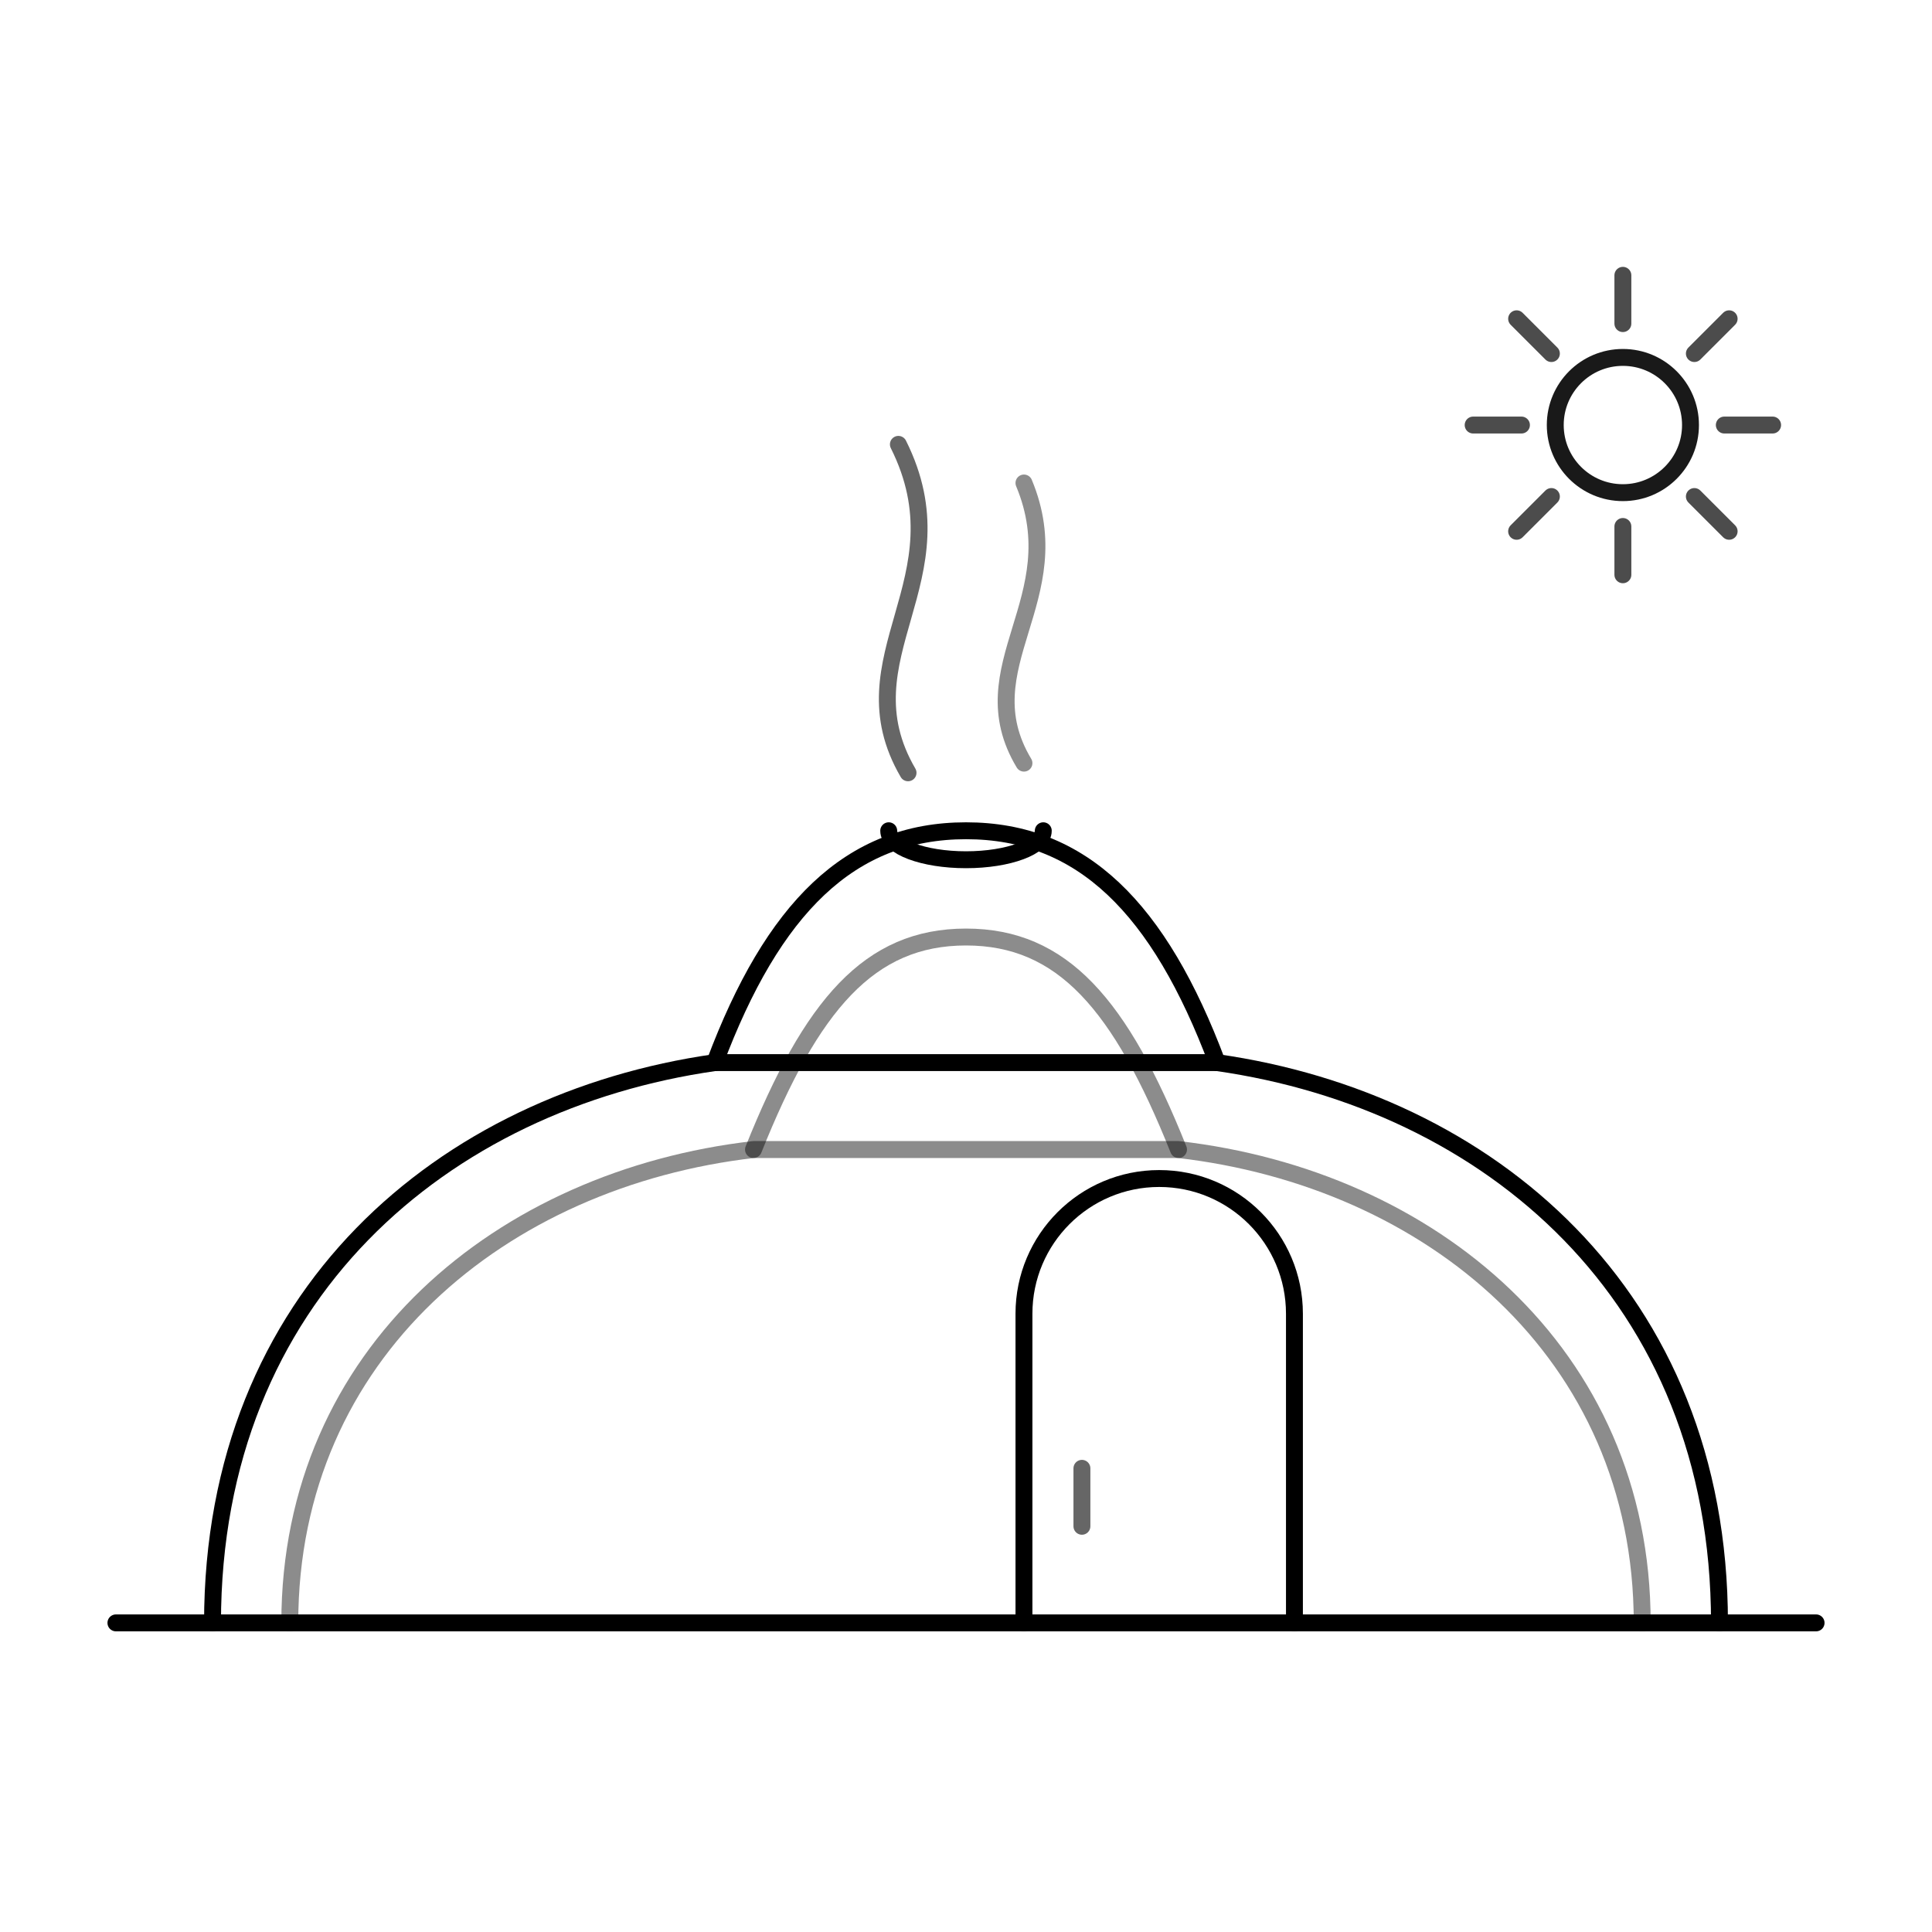
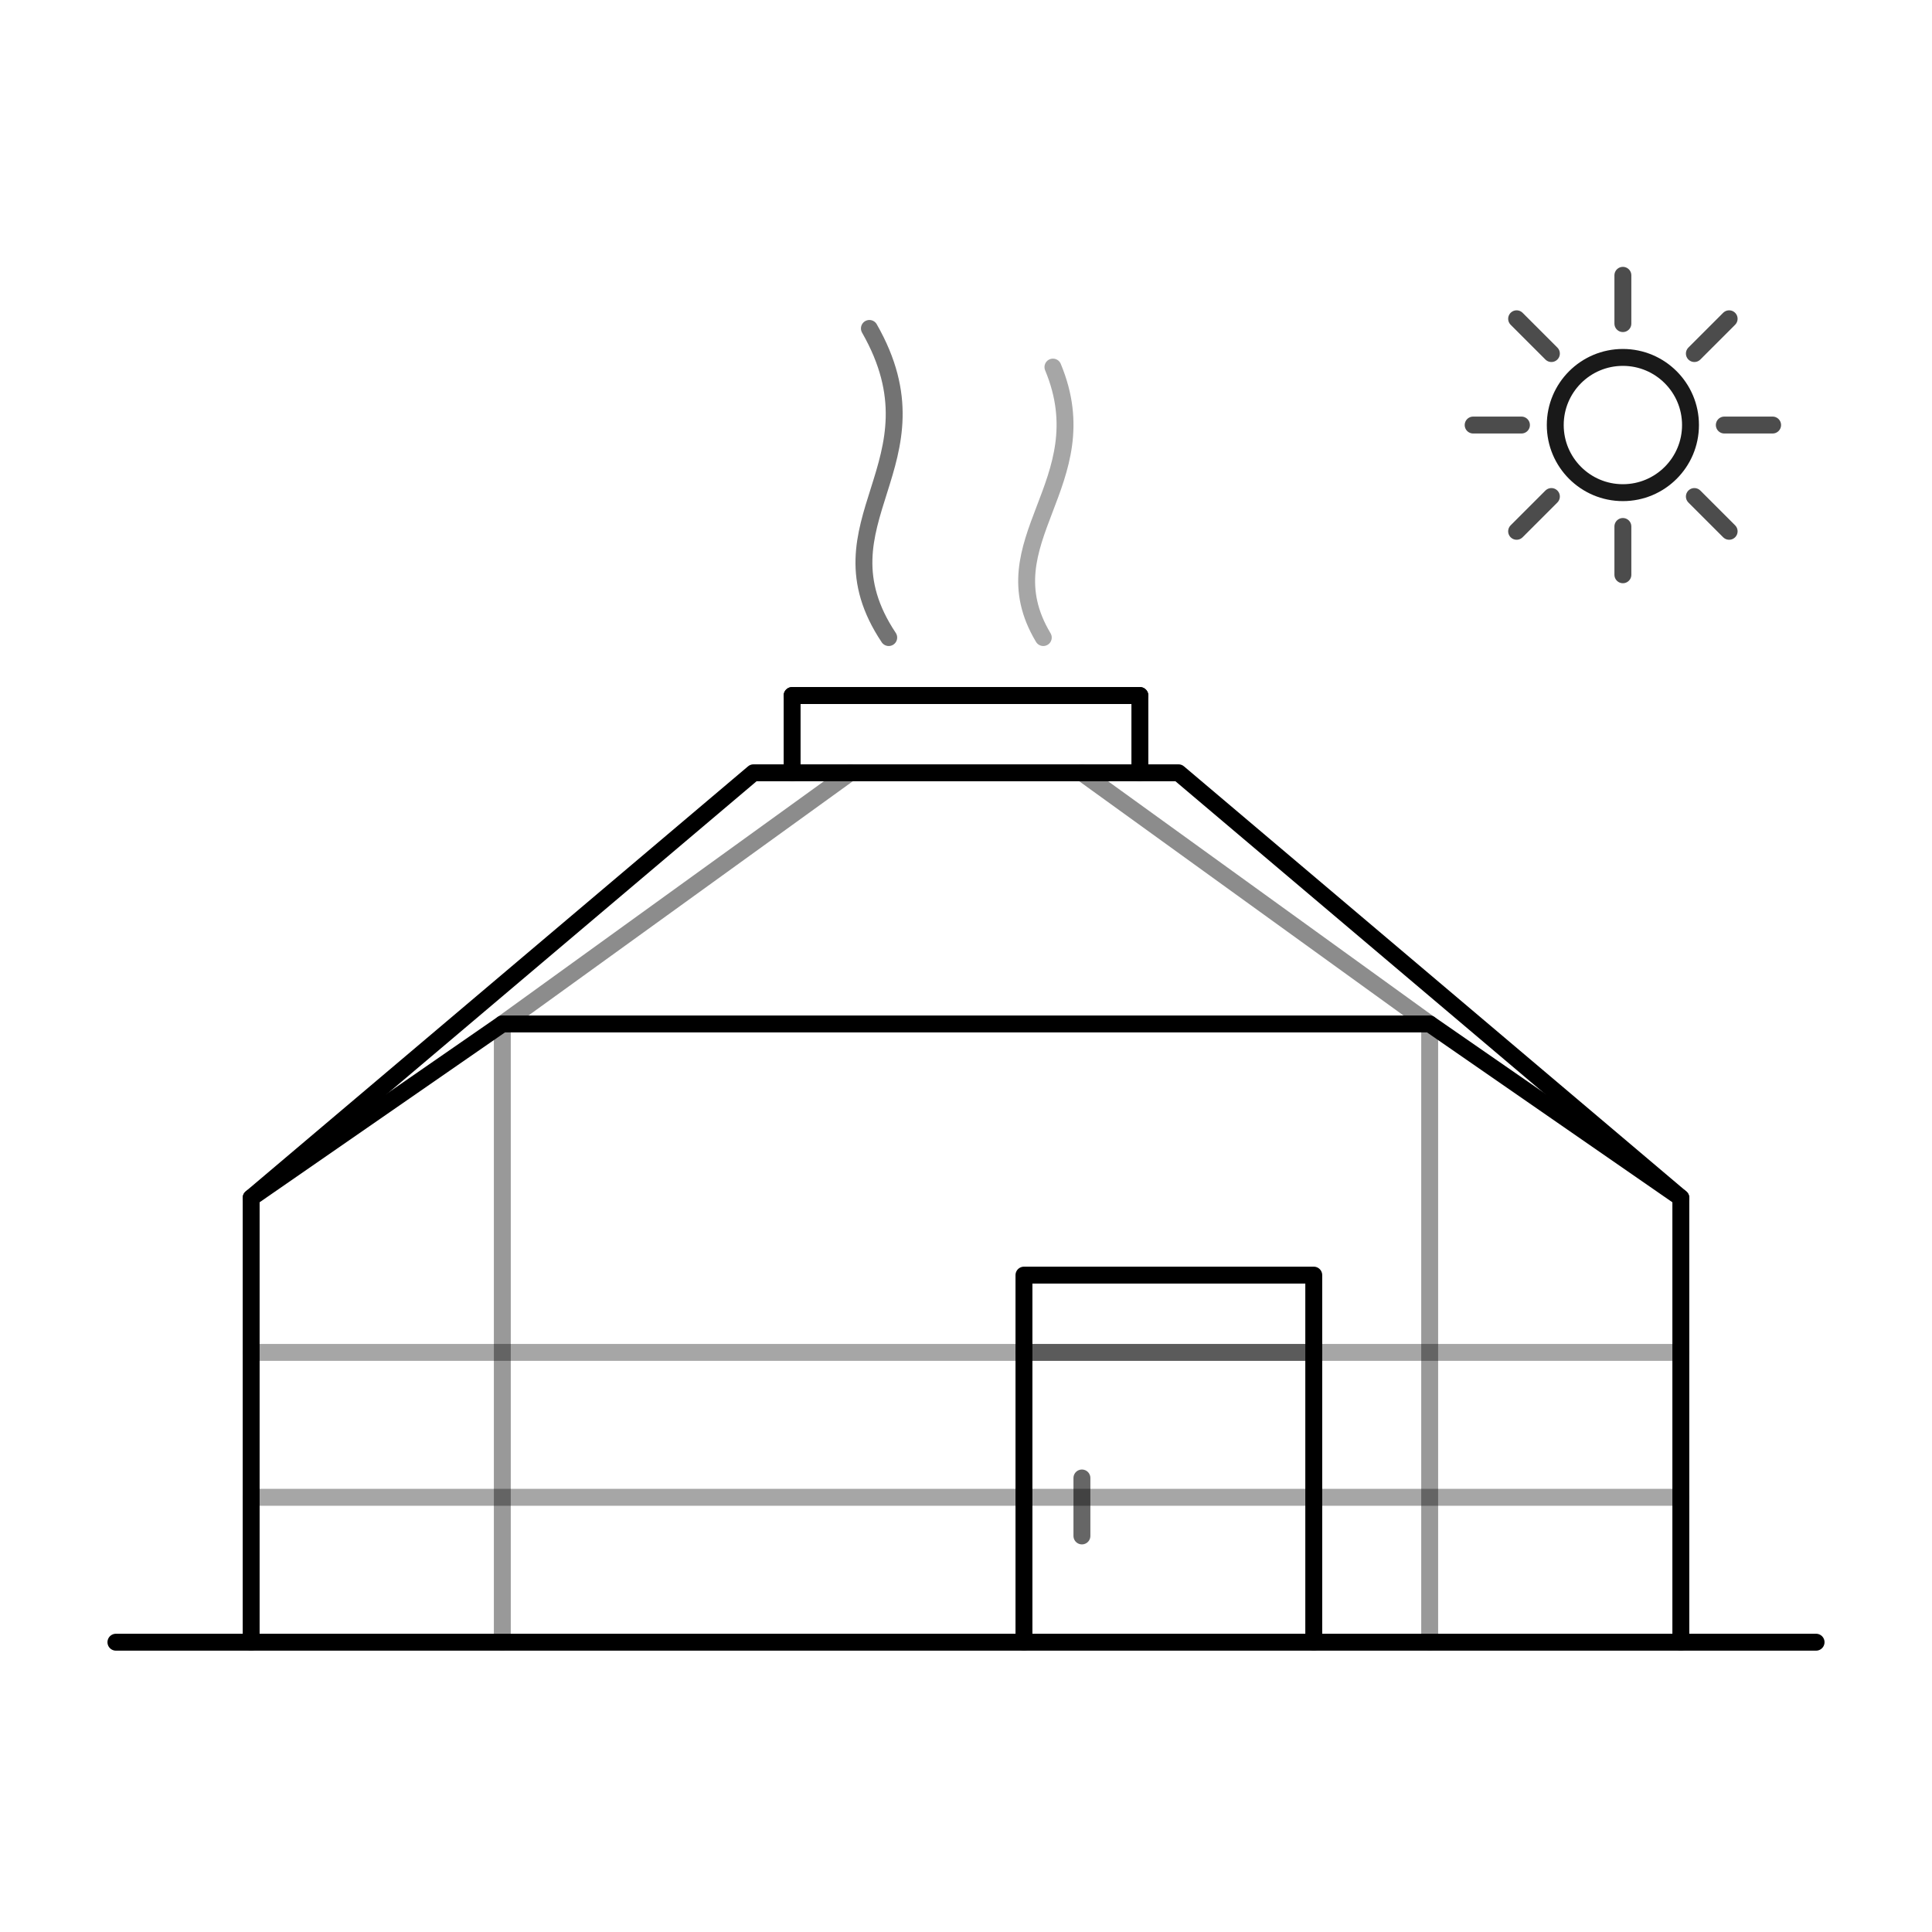
- <svg xmlns="http://www.w3.org/2000/svg" viewBox="0 0 200 200" fill="none" stroke="currentColor" stroke-width="1.75" stroke-linecap="round" stroke-linejoin="round" role="img" aria-label="Round hogan with an east-facing door">
-   <line x1="12" y1="168" x2="188" y2="168" />
-   <path d="M 22,168 C 22,134 46,114 74,110 L 126,110 C 154,114 178,134 178,168" />
-   <path d="M 74,110 C 80,94 88,86 100,86 C 112,86 120,94 126,110" />
-   <path d="M 30,168 C 30,140 52,122 78,119 L 122,119 C 148,122 170,140 170,168" opacity="0.45" />
-   <path d="M 78,119 C 84,104 90,97 100,97 C 110,97 116,104 122,119" opacity="0.45" />
-   <path d="M 92,86 A 8,3 0 0 0 108,86" />
-   <path d="M 94,80 C 87,68 100,60 93,46" opacity="0.6" />
-   <path d="M 106,79 C 100,69 111,62 106,50" opacity="0.45" />
-   <path d="M 106,168 L 106,136 A 14,14 0 0 1 134,136 L 134,168" />
-   <line x1="112" y1="152" x2="112" y2="158" opacity="0.6" />
+ <svg xmlns="http://www.w3.org/2000/svg" viewBox="0 0 200 200" fill="none" stroke="currentColor" stroke-width="1.75" stroke-linecap="round" stroke-linejoin="round" role="img" aria-label="Six-sided cribbed-log hogan with an east-facing door">
+   <line x1="12" y1="170" x2="188" y2="170" />
+   <path d="M 26,170 L 26,124 L 52,106 L 148,106 L 174,124 L 174,170" />
+   <line x1="52" y1="106" x2="52" y2="170" opacity="0.4" />
+   <line x1="148" y1="106" x2="148" y2="170" opacity="0.4" />
+   <line x1="26" y1="140" x2="174" y2="140" opacity="0.35" />
+   <line x1="26" y1="155" x2="174" y2="155" opacity="0.35" />
+   <path d="M 26,124 L 78,80 L 122,80 L 174,124" />
+   <path d="M 52,106 L 88,80" opacity="0.45" />
+   <path d="M 148,106 L 112,80" opacity="0.45" />
+   <path d="M 82,80 L 82,72 L 118,72 L 118,80" />
+   <line x1="82" y1="72" x2="118" y2="72" />
+   <path d="M 92,66 C 84,54 98,48 90,34" opacity="0.55" />
+   <path d="M 108,66 C 102,56 114,50 109,38" opacity="0.35" />
+   <path d="M 106,170 L 106,132 L 136,132 L 136,170" />
+   <line x1="106" y1="140" x2="136" y2="140" opacity="0.45" />
+   <line x1="112" y1="153" x2="112" y2="159" opacity="0.6" />
  <circle cx="168" cy="44" r="7" opacity="0.9" />
  <line x1="178.5" y1="44" x2="183.5" y2="44" opacity="0.7" />
  <line x1="175.4" y1="36.6" x2="179" y2="33" opacity="0.7" />
  <line x1="168" y1="33.5" x2="168" y2="28.5" opacity="0.7" />
  <line x1="160.6" y1="36.6" x2="157" y2="33" opacity="0.7" />
  <line x1="157.5" y1="44" x2="152.5" y2="44" opacity="0.7" />
  <line x1="160.6" y1="51.4" x2="157" y2="55" opacity="0.7" />
  <line x1="168" y1="54.5" x2="168" y2="59.5" opacity="0.7" />
  <line x1="175.4" y1="51.4" x2="179" y2="55" opacity="0.7" />
</svg>
